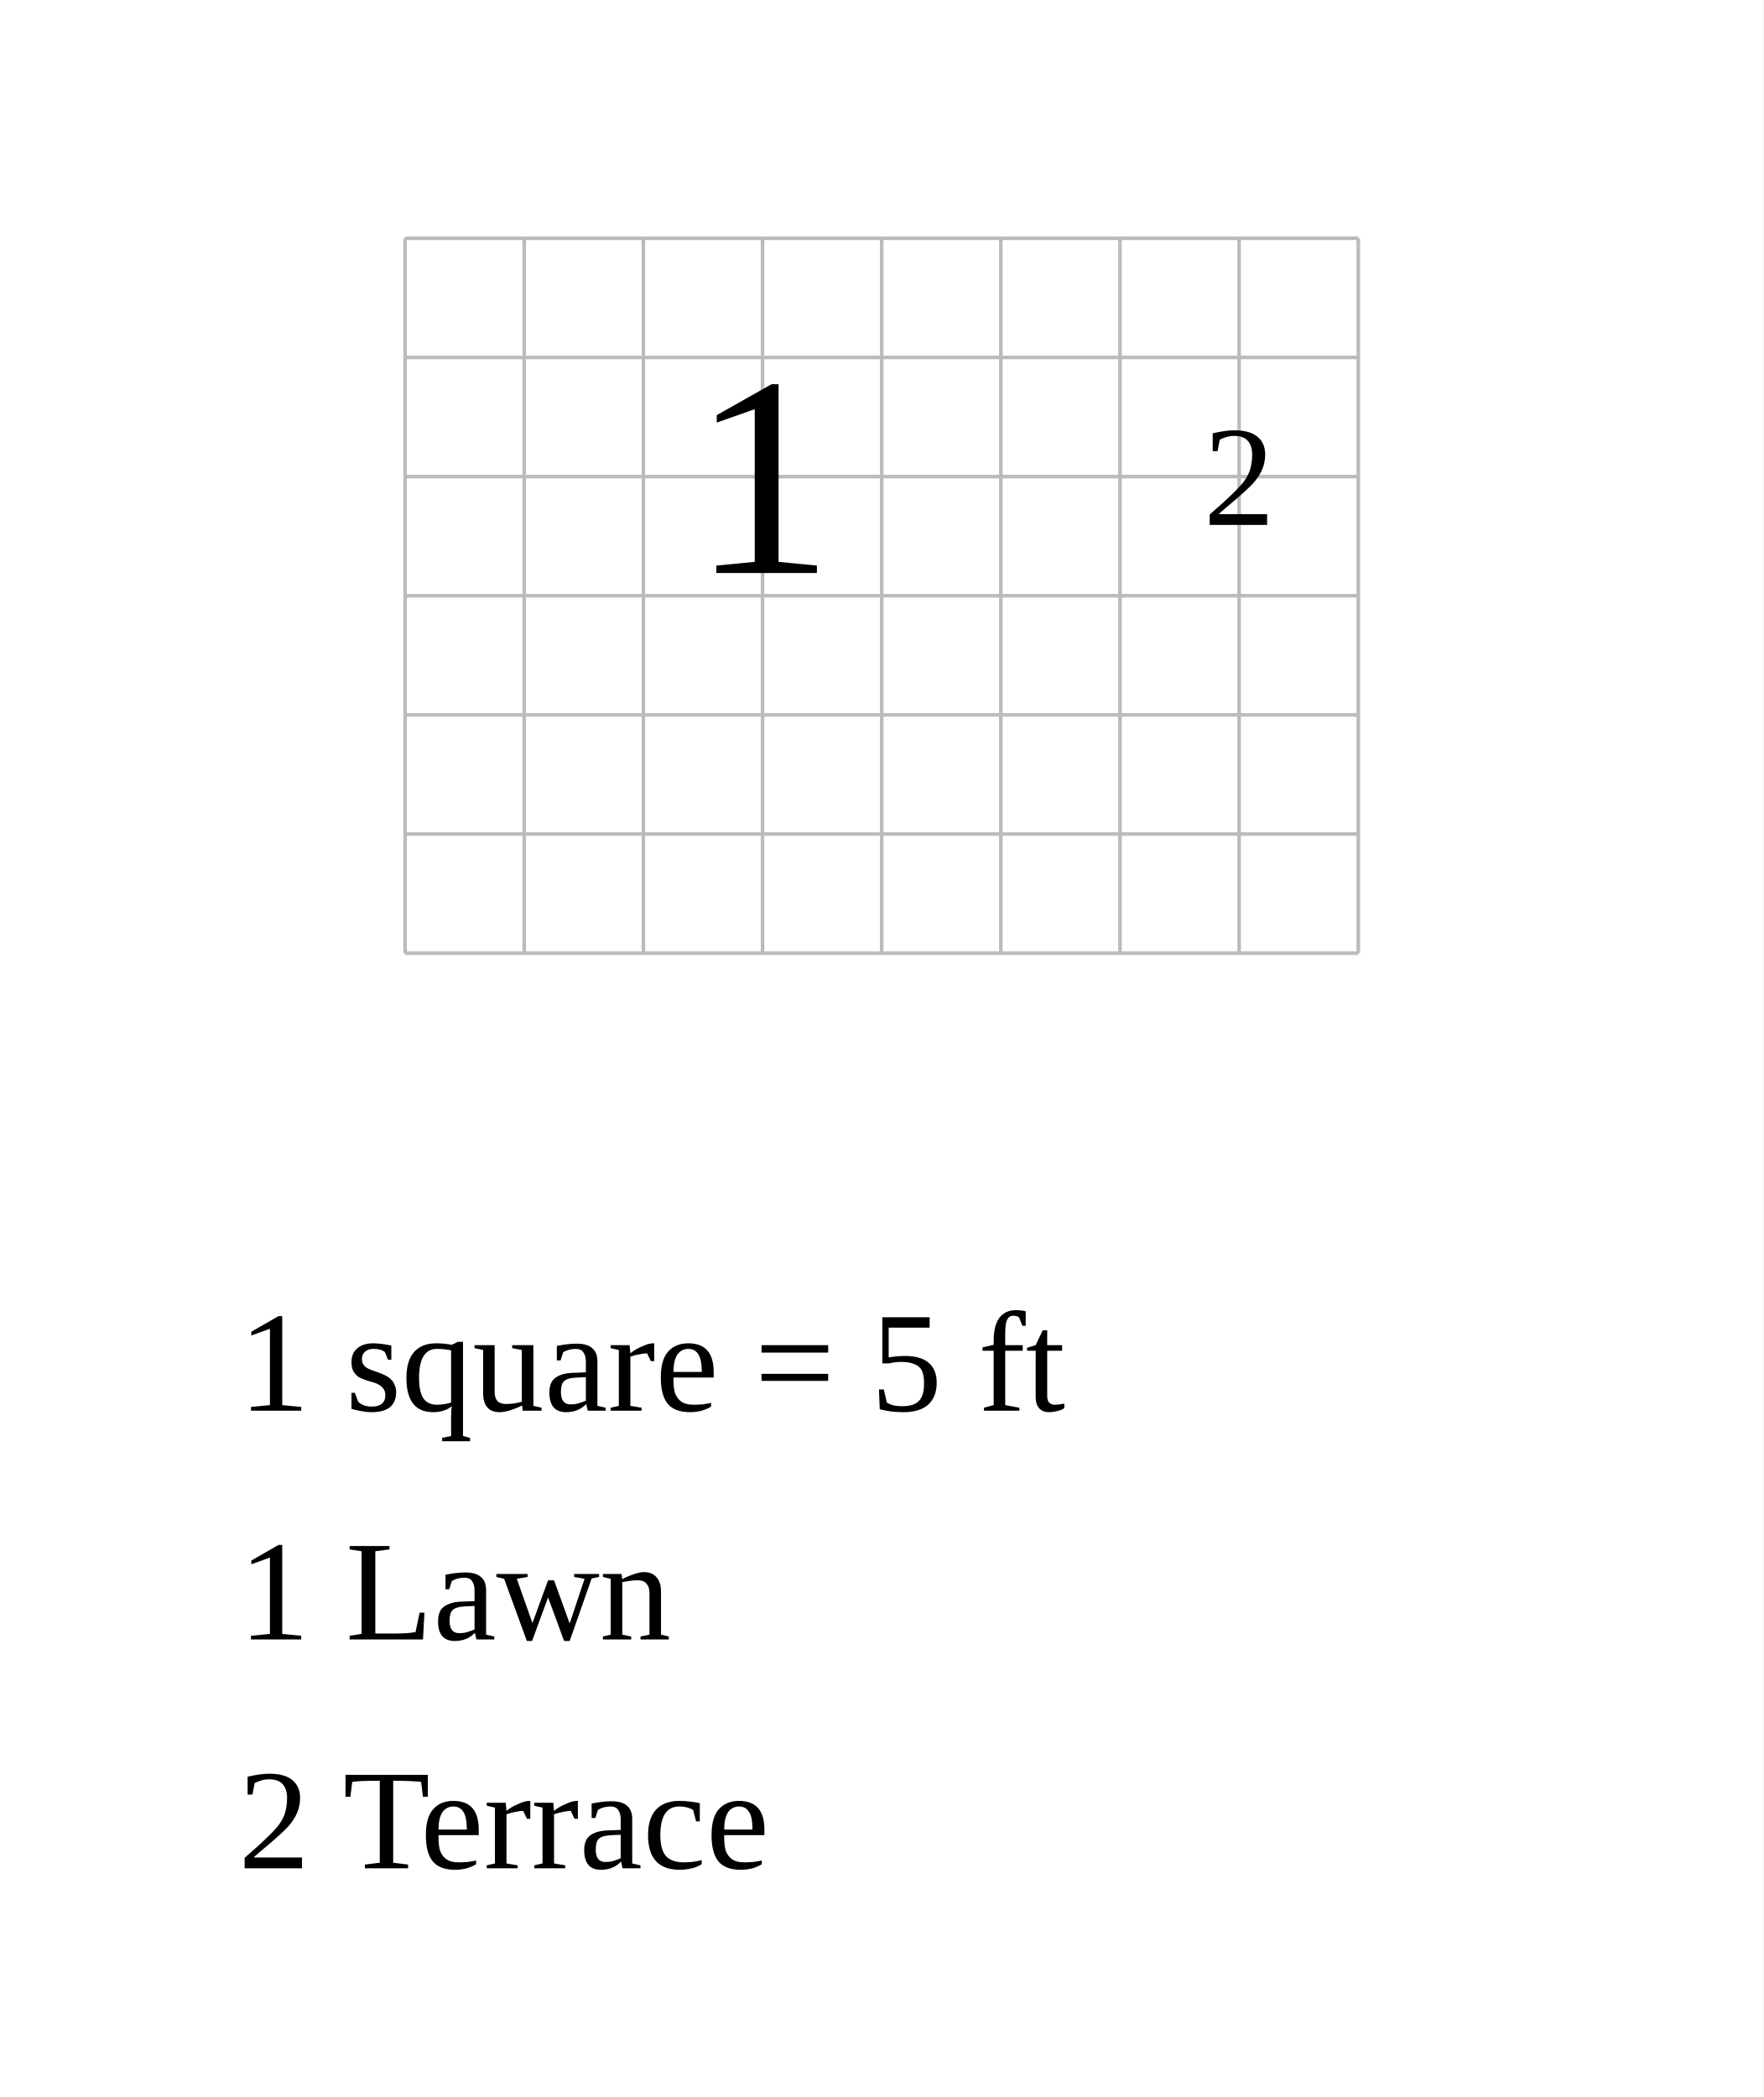
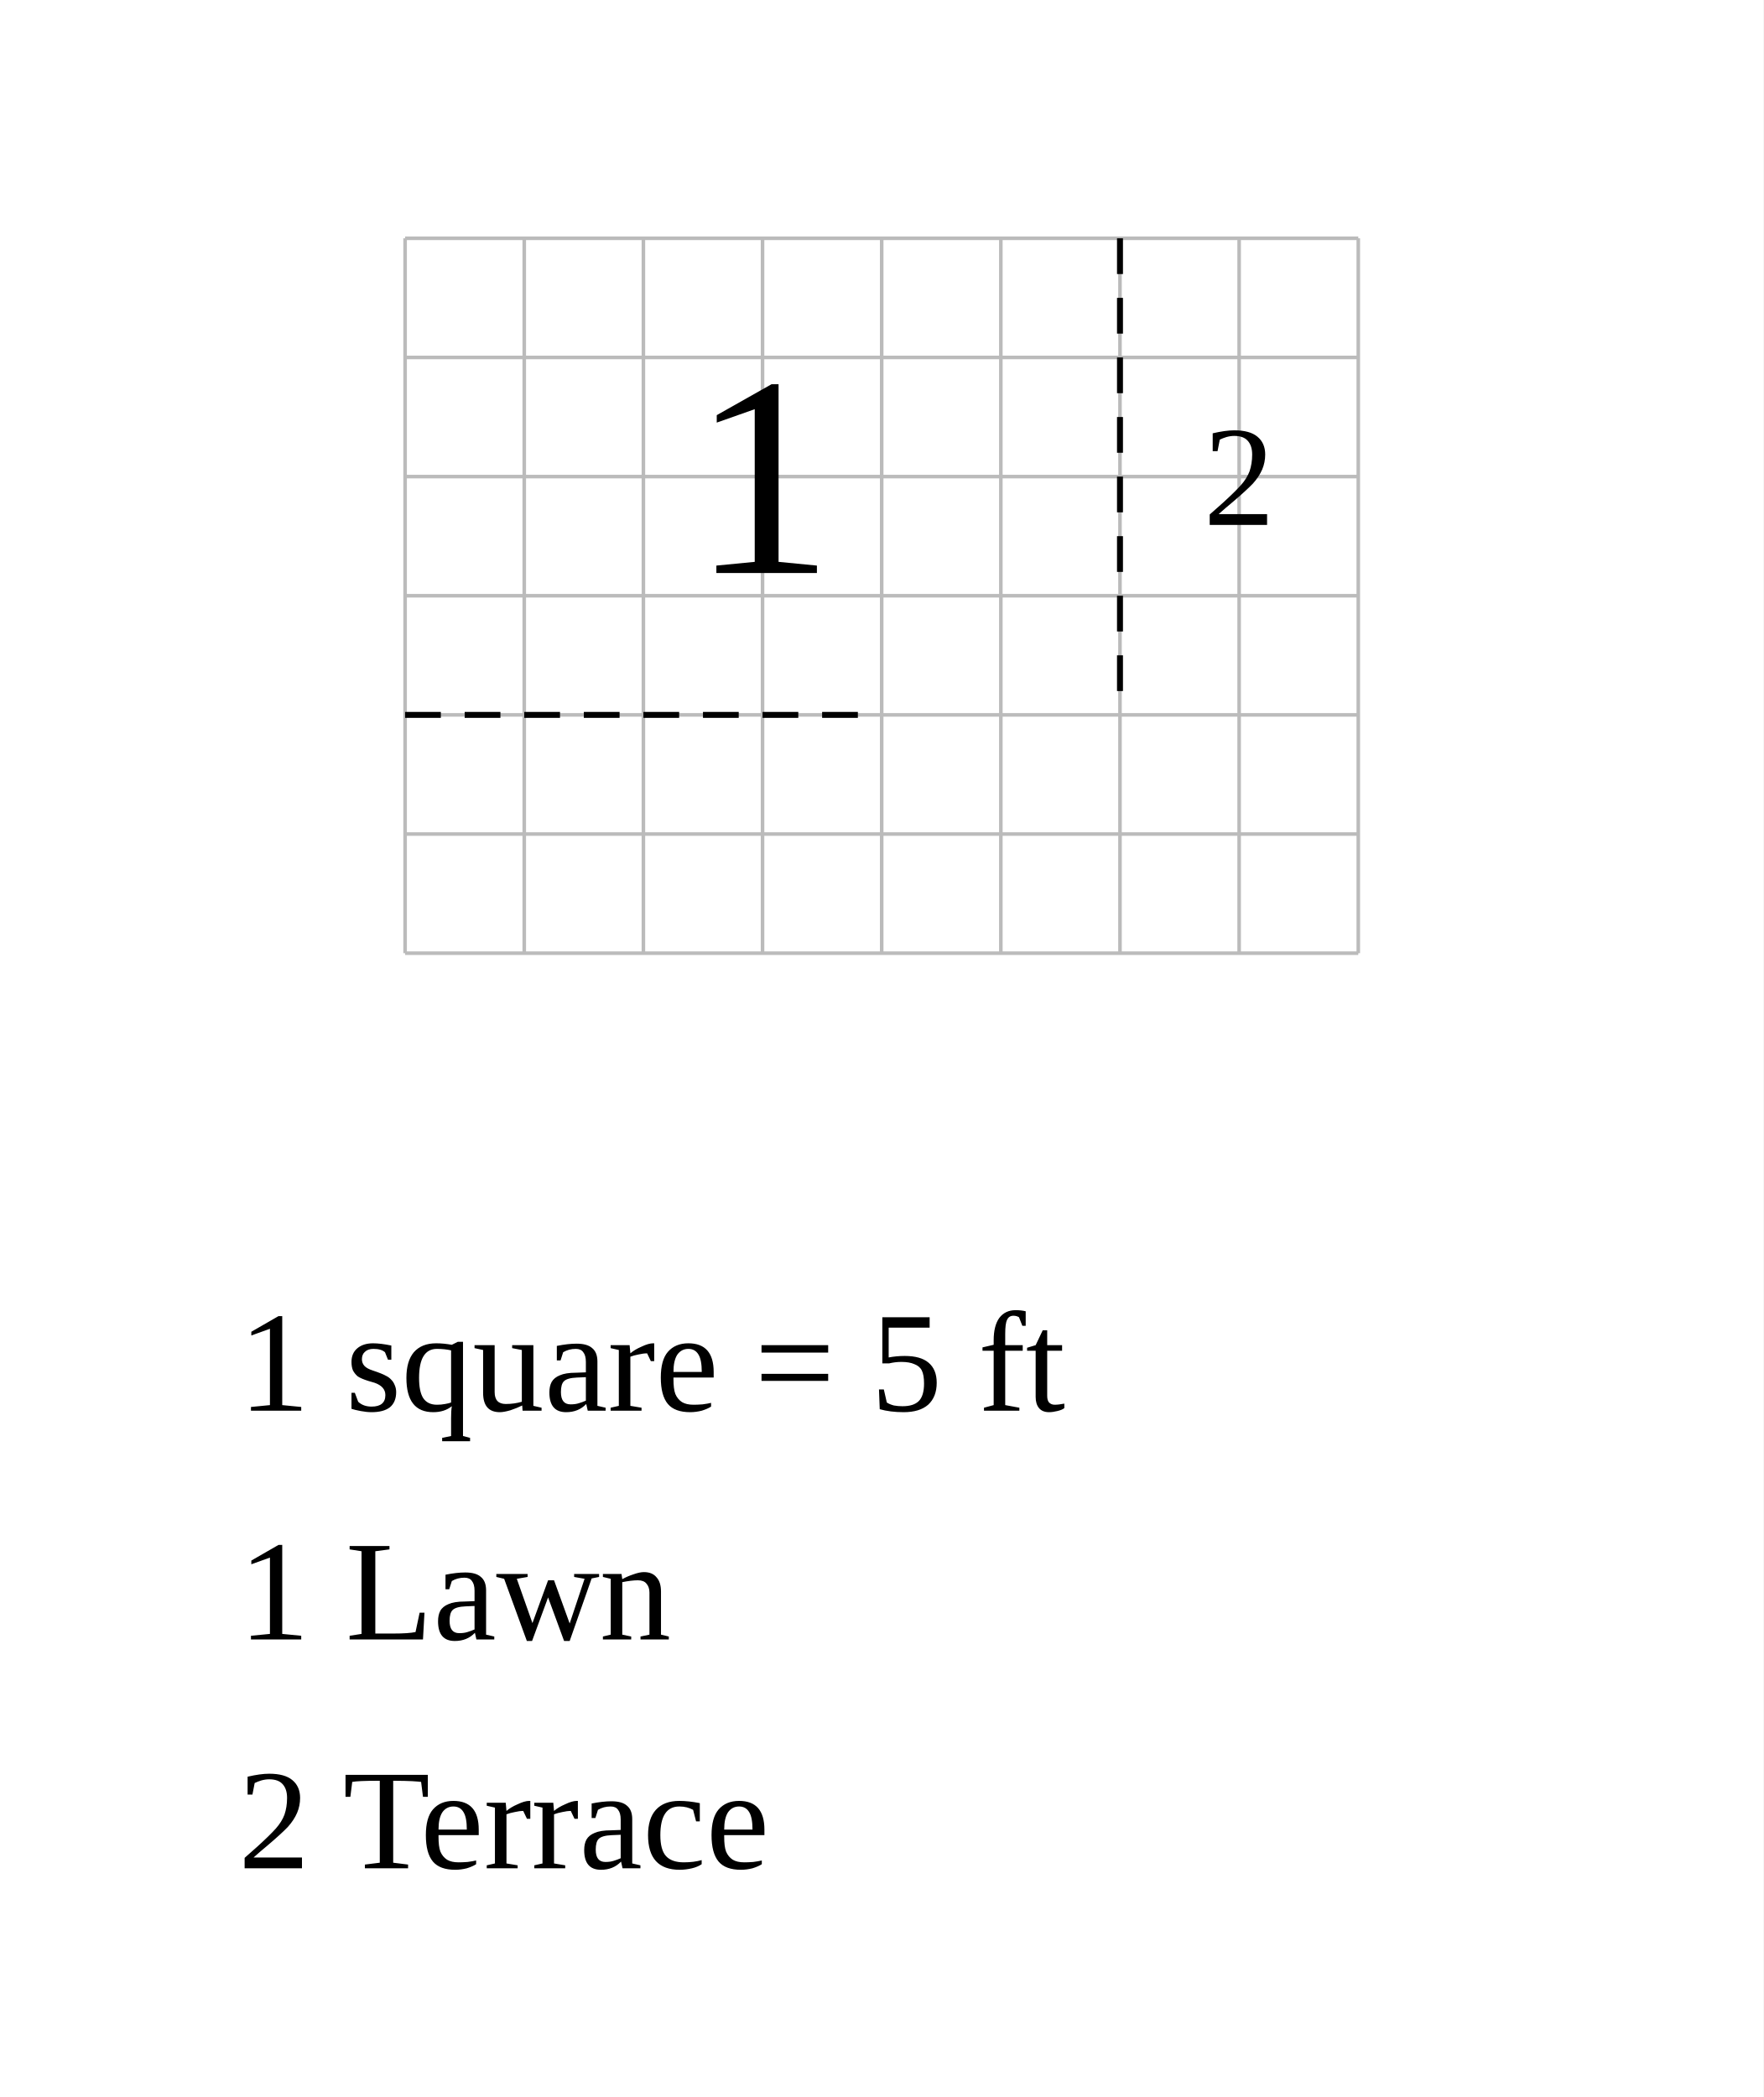
<svg xmlns="http://www.w3.org/2000/svg" width="740" height="880" viewBox="-17 -10 74 88">
  <rect x="-17" y="-10" width="74" height="88" fill="white" />
  <g stroke="#bbb" stroke-width="0.15">
    <line x1="0" y1="0" x2="0" y2="30" />
    <line x1="5" y1="0" x2="5" y2="30" />
    <line x1="10" y1="0" x2="10" y2="30" />
    <line x1="15" y1="0" x2="15" y2="30" />
    <line x1="20" y1="0" x2="20" y2="30" />
    <line x1="25" y1="0" x2="25" y2="30" />
    <line x1="30" y1="0" x2="30" y2="30" />
    <line x1="35" y1="0" x2="35" y2="30" />
    <line x1="40" y1="0" x2="40" y2="30" />
    <line x1="0" y1="0" x2="40" y2="0" />
    <line x1="0" y1="5" x2="40" y2="5" />
    <line x1="0" y1="10" x2="40" y2="10" />
    <line x1="0" y1="15" x2="40" y2="15" />
    <line x1="0" y1="20" x2="40" y2="20" />
    <line x1="0" y1="25" x2="40" y2="25" />
    <line x1="0" y1="30" x2="40" y2="30" />
  </g>
  <text data-room="lawn" x="15" y="10" text-anchor="middle" dominant-baseline="central" font-size="12">1</text>
  <text data-room="terrace" x="35" y="10" text-anchor="middle" dominant-baseline="central" font-size="6">2</text>
+   <line class="divider" x1="0" y1="20" x2="20" y2="20" stroke="black" stroke-width="0.25" stroke-dasharray="1.5 1" />
+   <line class="divider" x1="30" y1="0" x2="30" y2="20" stroke="black" stroke-width="0.25" stroke-dasharray="1.5 1" />
  <text class="scale" x="-7" y="49.2" font-size="6">1 square = 5 ft</text>
  <text class="key" x="-7" y="58.8" font-size="6">1  Lawn</text>
  <text class="key" x="-7" y="68.4" font-size="6">2  Terrace</text>
</svg>
